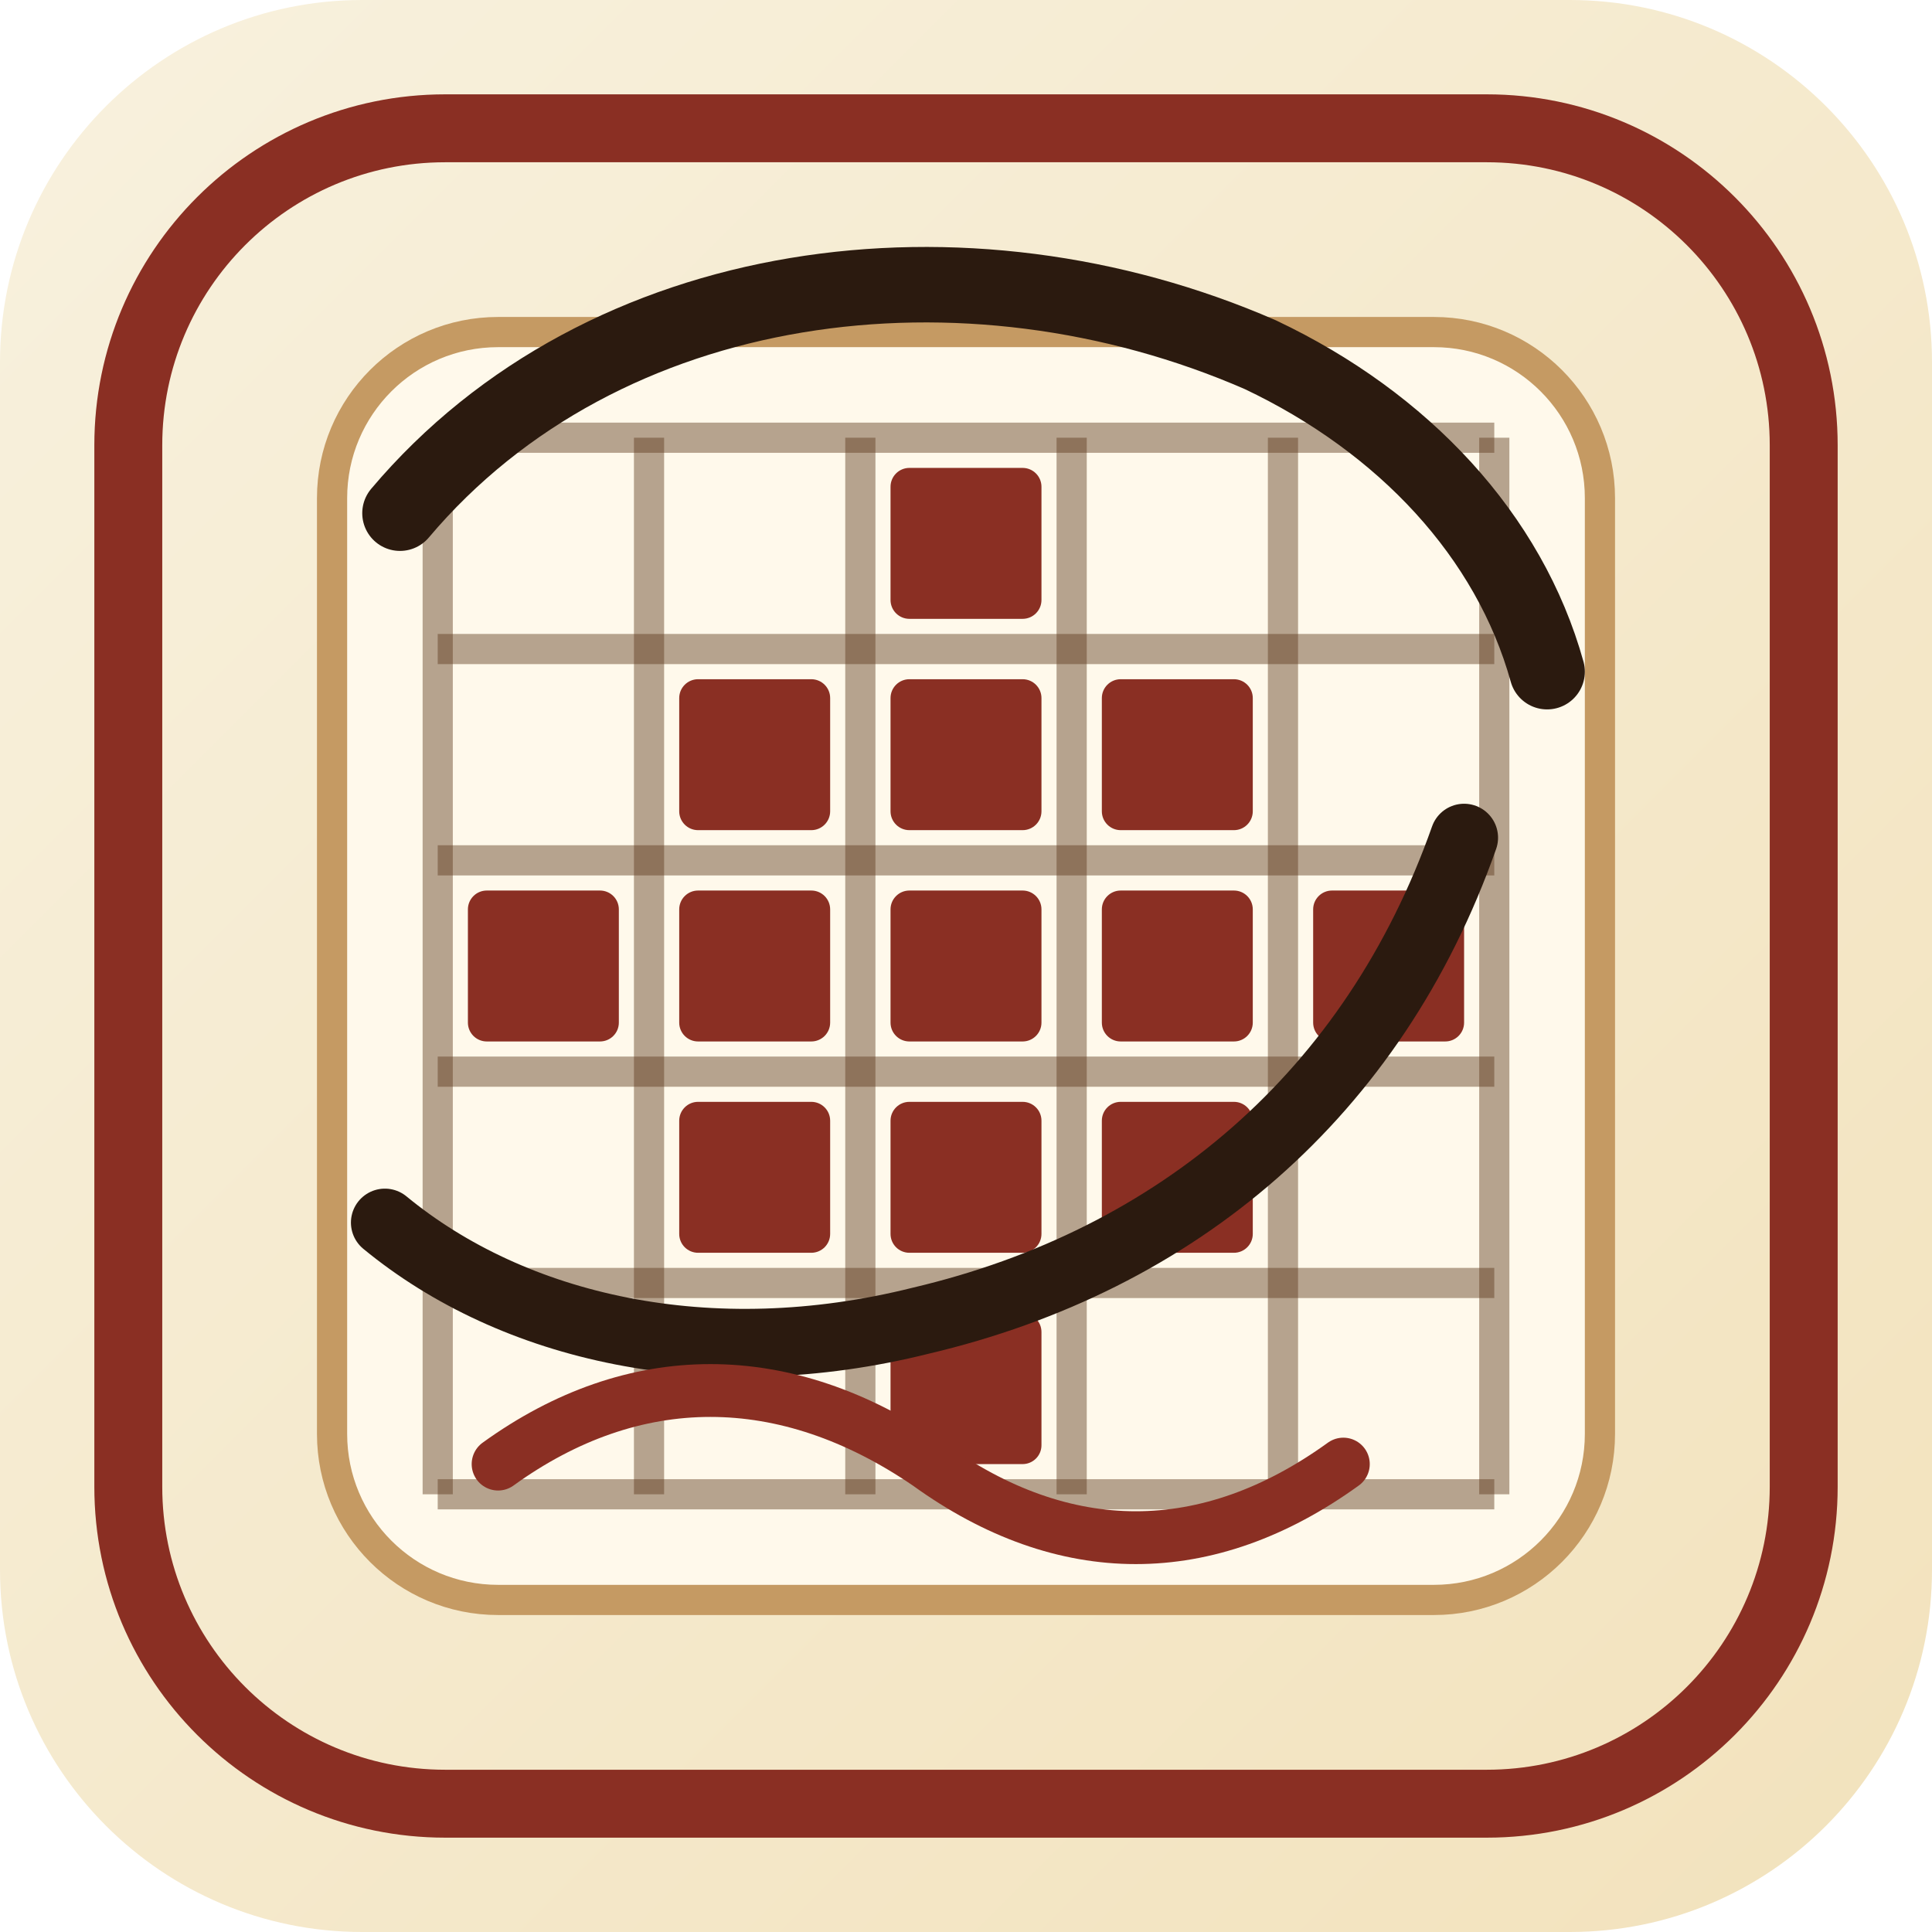
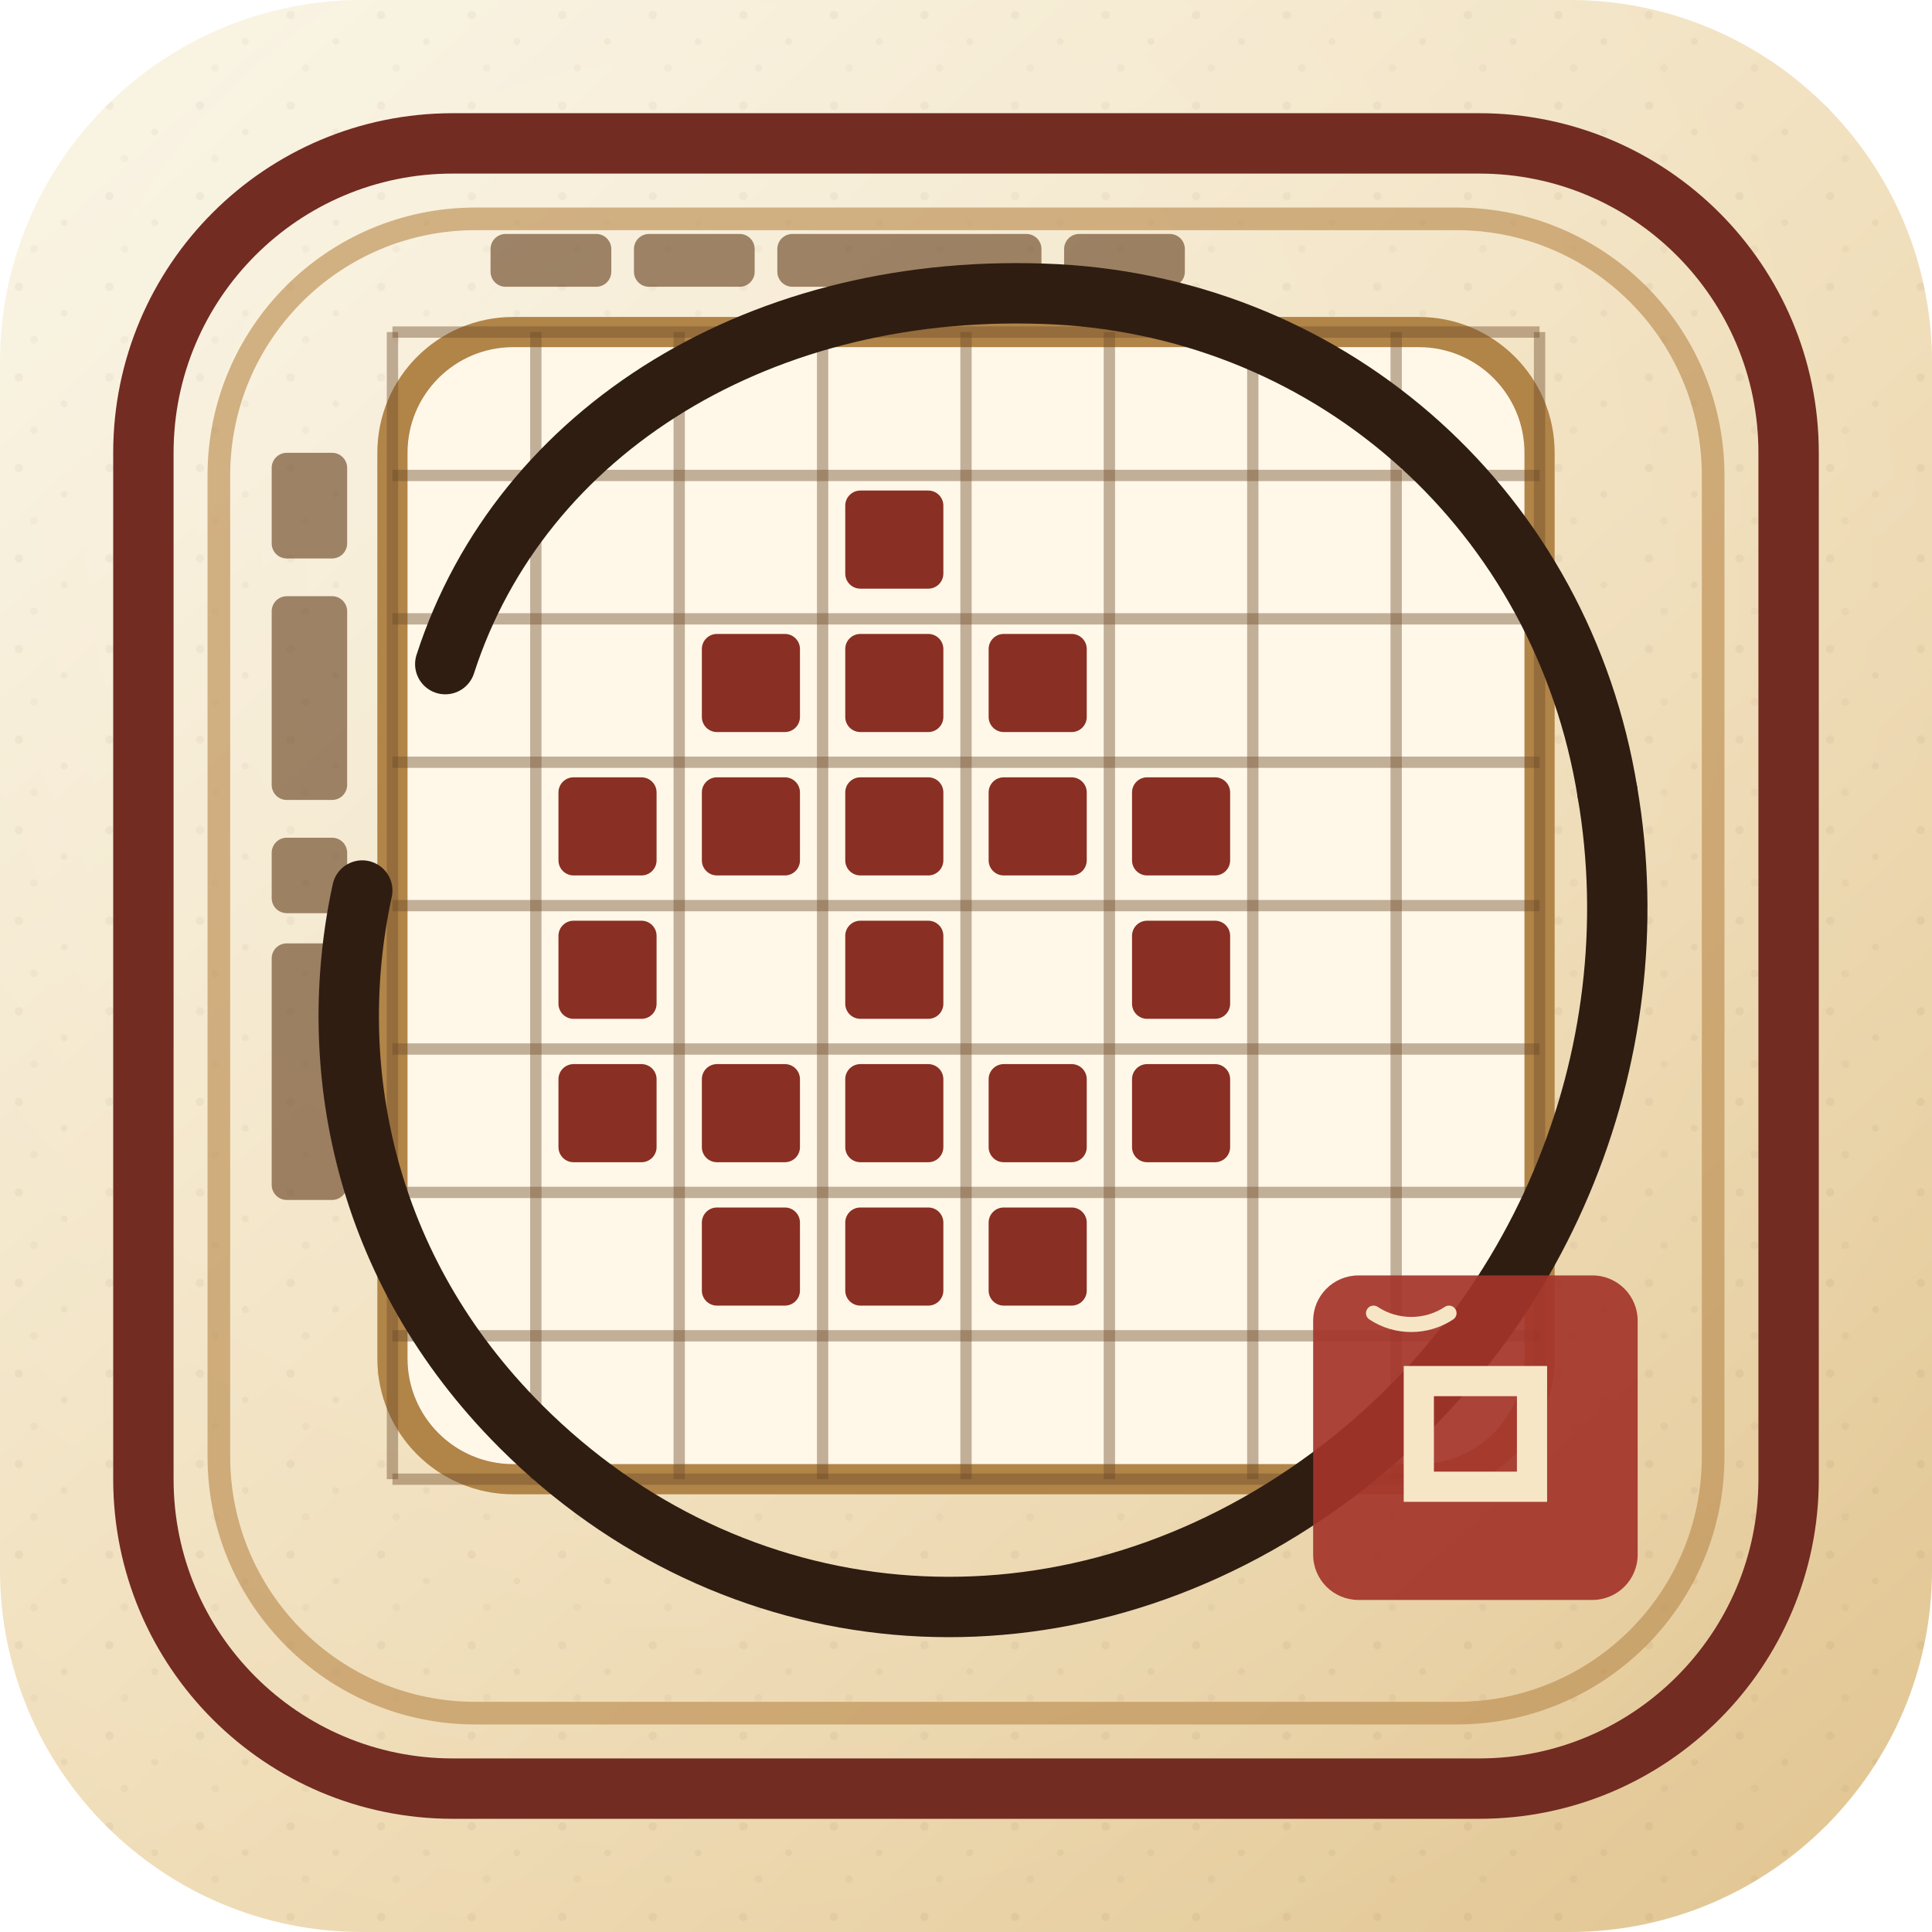
<svg xmlns="http://www.w3.org/2000/svg" width="512" height="512" viewBox="0 0 512 512" role="img" aria-label="Nonogram logo">
  <defs>
-     <linearGradient id="paperLogo" x1="0%" y1="0%" x2="100%" y2="100%">
-       <stop offset="0%" stop-color="#f8f1de" />
-       <stop offset="100%" stop-color="#f2e2bc" />
+     <linearGradient id="paperLogo" x1="10%" y1="4%" x2="92%" y2="96%">
+       <stop offset="0%" stop-color="#f8f1dd" />
+       <stop offset="55%" stop-color="#efdcb6" />
+       <stop offset="100%" stop-color="#e3c896" />
    </linearGradient>
+     <radialGradient id="inkWash" cx="35%" cy="28%" r="80%">
+       <stop offset="0%" stop-color="#ffffff" stop-opacity="0.28" />
+       <stop offset="100%" stop-color="#ffffff" stop-opacity="0" />
+     </radialGradient>
+     <pattern id="paperDust" width="24" height="24" patternUnits="userSpaceOnUse">
+       <circle cx="5" cy="4" r="1.1" fill="#6d4d2c" fill-opacity="0.07" />
+       <circle cx="17" cy="11" r="0.9" fill="#6d4d2c" fill-opacity="0.06" />
+       <circle cx="9" cy="18" r="1" fill="#6d4d2c" fill-opacity="0.05" />
+     </pattern>
  </defs>
  <rect width="512" height="512" rx="96" fill="url(#paperLogo)" />
-   <rect x="34" y="34" width="444" height="444" rx="84" fill="none" stroke="#8a2f23" stroke-width="18" />
-   <rect x="88" y="88" width="336" height="336" rx="44" fill="#fff9eb" stroke="#c59a63" stroke-width="8" />
-   <g stroke="#5d3a1e" stroke-opacity="0.45" stroke-width="8">
-     <line x1="116" y1="116" x2="116" y2="396" />
-     <line x1="172" y1="116" x2="172" y2="396" />
-     <line x1="228" y1="116" x2="228" y2="396" />
-     <line x1="284" y1="116" x2="284" y2="396" />
-     <line x1="340" y1="116" x2="340" y2="396" />
-     <line x1="396" y1="116" x2="396" y2="396" />
-     <line x1="116" y1="116" x2="396" y2="116" />
-     <line x1="116" y1="172" x2="396" y2="172" />
-     <line x1="116" y1="228" x2="396" y2="228" />
-     <line x1="116" y1="284" x2="396" y2="284" />
-     <line x1="116" y1="340" x2="396" y2="340" />
-     <line x1="116" y1="396" x2="396" y2="396" />
+   <rect width="512" height="512" rx="96" fill="url(#paperDust)" />
+   <rect width="512" height="512" rx="96" fill="url(#inkWash)" />
+   <rect x="38" y="38" width="436" height="436" rx="82" fill="none" stroke="#722c22" stroke-width="16" />
+   <rect x="58" y="58" width="396" height="396" rx="68" fill="none" stroke="#bb8e52" stroke-width="6" stroke-opacity="0.65" />
+   <g transform="translate(0 -6)">
+     <rect x="104" y="94" width="304" height="304" rx="32" fill="#fff8e9" stroke="#b18448" stroke-width="8" />
+     <g fill="#6b4625" fill-opacity="0.64">
+       <rect x="130" y="68" width="32" height="14" rx="4" />
+       <rect x="168" y="68" width="32" height="14" rx="4" />
+       <rect x="206" y="68" width="70" height="14" rx="4" />
+       <rect x="282" y="68" width="32" height="14" rx="4" />
+       <rect x="72" y="126" width="20" height="28" rx="4" />
+       <rect x="72" y="164" width="20" height="54" rx="4" />
+       <rect x="72" y="228" width="20" height="20" rx="4" />
+       <rect x="72" y="256" width="20" height="68" rx="4" />
+     </g>
+     <g stroke="#6f4b2a" stroke-opacity="0.42" stroke-width="3">
+       <line x1="104" y1="94" x2="104" y2="398" />
+       <line x1="142" y1="94" x2="142" y2="398" />
+       <line x1="180" y1="94" x2="180" y2="398" />
+       <line x1="218" y1="94" x2="218" y2="398" />
+       <line x1="256" y1="94" x2="256" y2="398" />
+       <line x1="294" y1="94" x2="294" y2="398" />
+       <line x1="332" y1="94" x2="332" y2="398" />
+       <line x1="370" y1="94" x2="370" y2="398" />
+       <line x1="408" y1="94" x2="408" y2="398" />
+       <line x1="104" y1="94" x2="408" y2="94" />
+       <line x1="104" y1="132" x2="408" y2="132" />
+       <line x1="104" y1="170" x2="408" y2="170" />
+       <line x1="104" y1="208" x2="408" y2="208" />
+       <line x1="104" y1="246" x2="408" y2="246" />
+       <line x1="104" y1="284" x2="408" y2="284" />
+       <line x1="104" y1="322" x2="408" y2="322" />
+       <line x1="104" y1="360" x2="408" y2="360" />
+       <line x1="104" y1="398" x2="408" y2="398" />
+     </g>
+     <g fill="#8a2f23">
+       <rect x="224" y="136" width="26" height="26" rx="4" />
+       <rect x="186" y="174" width="26" height="26" rx="4" />
+       <rect x="224" y="174" width="26" height="26" rx="4" />
+       <rect x="262" y="174" width="26" height="26" rx="4" />
+       <rect x="148" y="212" width="26" height="26" rx="4" />
+       <rect x="186" y="212" width="26" height="26" rx="4" />
+       <rect x="224" y="212" width="26" height="26" rx="4" />
+       <rect x="262" y="212" width="26" height="26" rx="4" />
+       <rect x="300" y="212" width="26" height="26" rx="4" />
+       <rect x="148" y="250" width="26" height="26" rx="4" />
+       <rect x="224" y="250" width="26" height="26" rx="4" />
+       <rect x="300" y="250" width="26" height="26" rx="4" />
+       <rect x="148" y="288" width="26" height="26" rx="4" />
+       <rect x="186" y="288" width="26" height="26" rx="4" />
+       <rect x="224" y="288" width="26" height="26" rx="4" />
+       <rect x="262" y="288" width="26" height="26" rx="4" />
+       <rect x="300" y="288" width="26" height="26" rx="4" />
+       <rect x="186" y="326" width="26" height="26" rx="4" />
+       <rect x="224" y="326" width="26" height="26" rx="4" />
+       <rect x="262" y="326" width="26" height="26" rx="4" />
+     </g>
  </g>
-   <g fill="#8a2f23">
-     <rect x="236" y="124" width="40" height="40" rx="5" />
-     <rect x="180" y="180" width="40" height="40" rx="5" />
-     <rect x="236" y="180" width="40" height="40" rx="5" />
-     <rect x="292" y="180" width="40" height="40" rx="5" />
-     <rect x="124" y="236" width="40" height="40" rx="5" />
-     <rect x="180" y="236" width="40" height="40" rx="5" />
-     <rect x="236" y="236" width="40" height="40" rx="5" />
-     <rect x="292" y="236" width="40" height="40" rx="5" />
-     <rect x="348" y="236" width="40" height="40" rx="5" />
-     <rect x="180" y="292" width="40" height="40" rx="5" />
-     <rect x="236" y="292" width="40" height="40" rx="5" />
-     <rect x="292" y="292" width="40" height="40" rx="5" />
-     <rect x="236" y="348" width="40" height="40" rx="5" />
+   <path d="M118 176 C138 114 202 74 280 78 C354 82 414 136 426 210" fill="none" stroke="#2f1d12" stroke-width="16" stroke-linecap="round" />
+   <path d="M426 210 C438 280 408 354 346 396 C278 442 194 434 138 378 C96 336 86 282 96 236" fill="none" stroke="#2f1d12" stroke-width="16" stroke-linecap="round" />
+   <g>
+     <rect x="348" y="338" width="86" height="86" rx="12" fill="#a4342b" fill-opacity="0.92" />
+     <path d="M372 362 L410 362 L410 398 L372 398 Z M380 370 L402 370 L402 390 L380 390 Z" fill="#f7e6c6" fill-rule="evenodd" />
+     <path d="M364 348 C370 352 378 352 384 348" fill="none" stroke="#f7e6c6" stroke-width="4" stroke-linecap="round" />
  </g>
-   <path d="M106 136 C160 72 256 60 334 94 C372 112 400 142 410 178" fill="none" stroke="#2b1a0f" stroke-width="20" stroke-linecap="round" />
-   <path d="M388 222 C364 290 312 334 244 350 C188 364 136 352 102 324" fill="none" stroke="#2b1a0f" stroke-width="18" stroke-linecap="round" />
-   <path d="M132 388 C168 362 208 362 246 388 C282 414 320 414 356 388" fill="none" stroke="#8a2f23" stroke-width="14" stroke-linecap="round" />
</svg>
